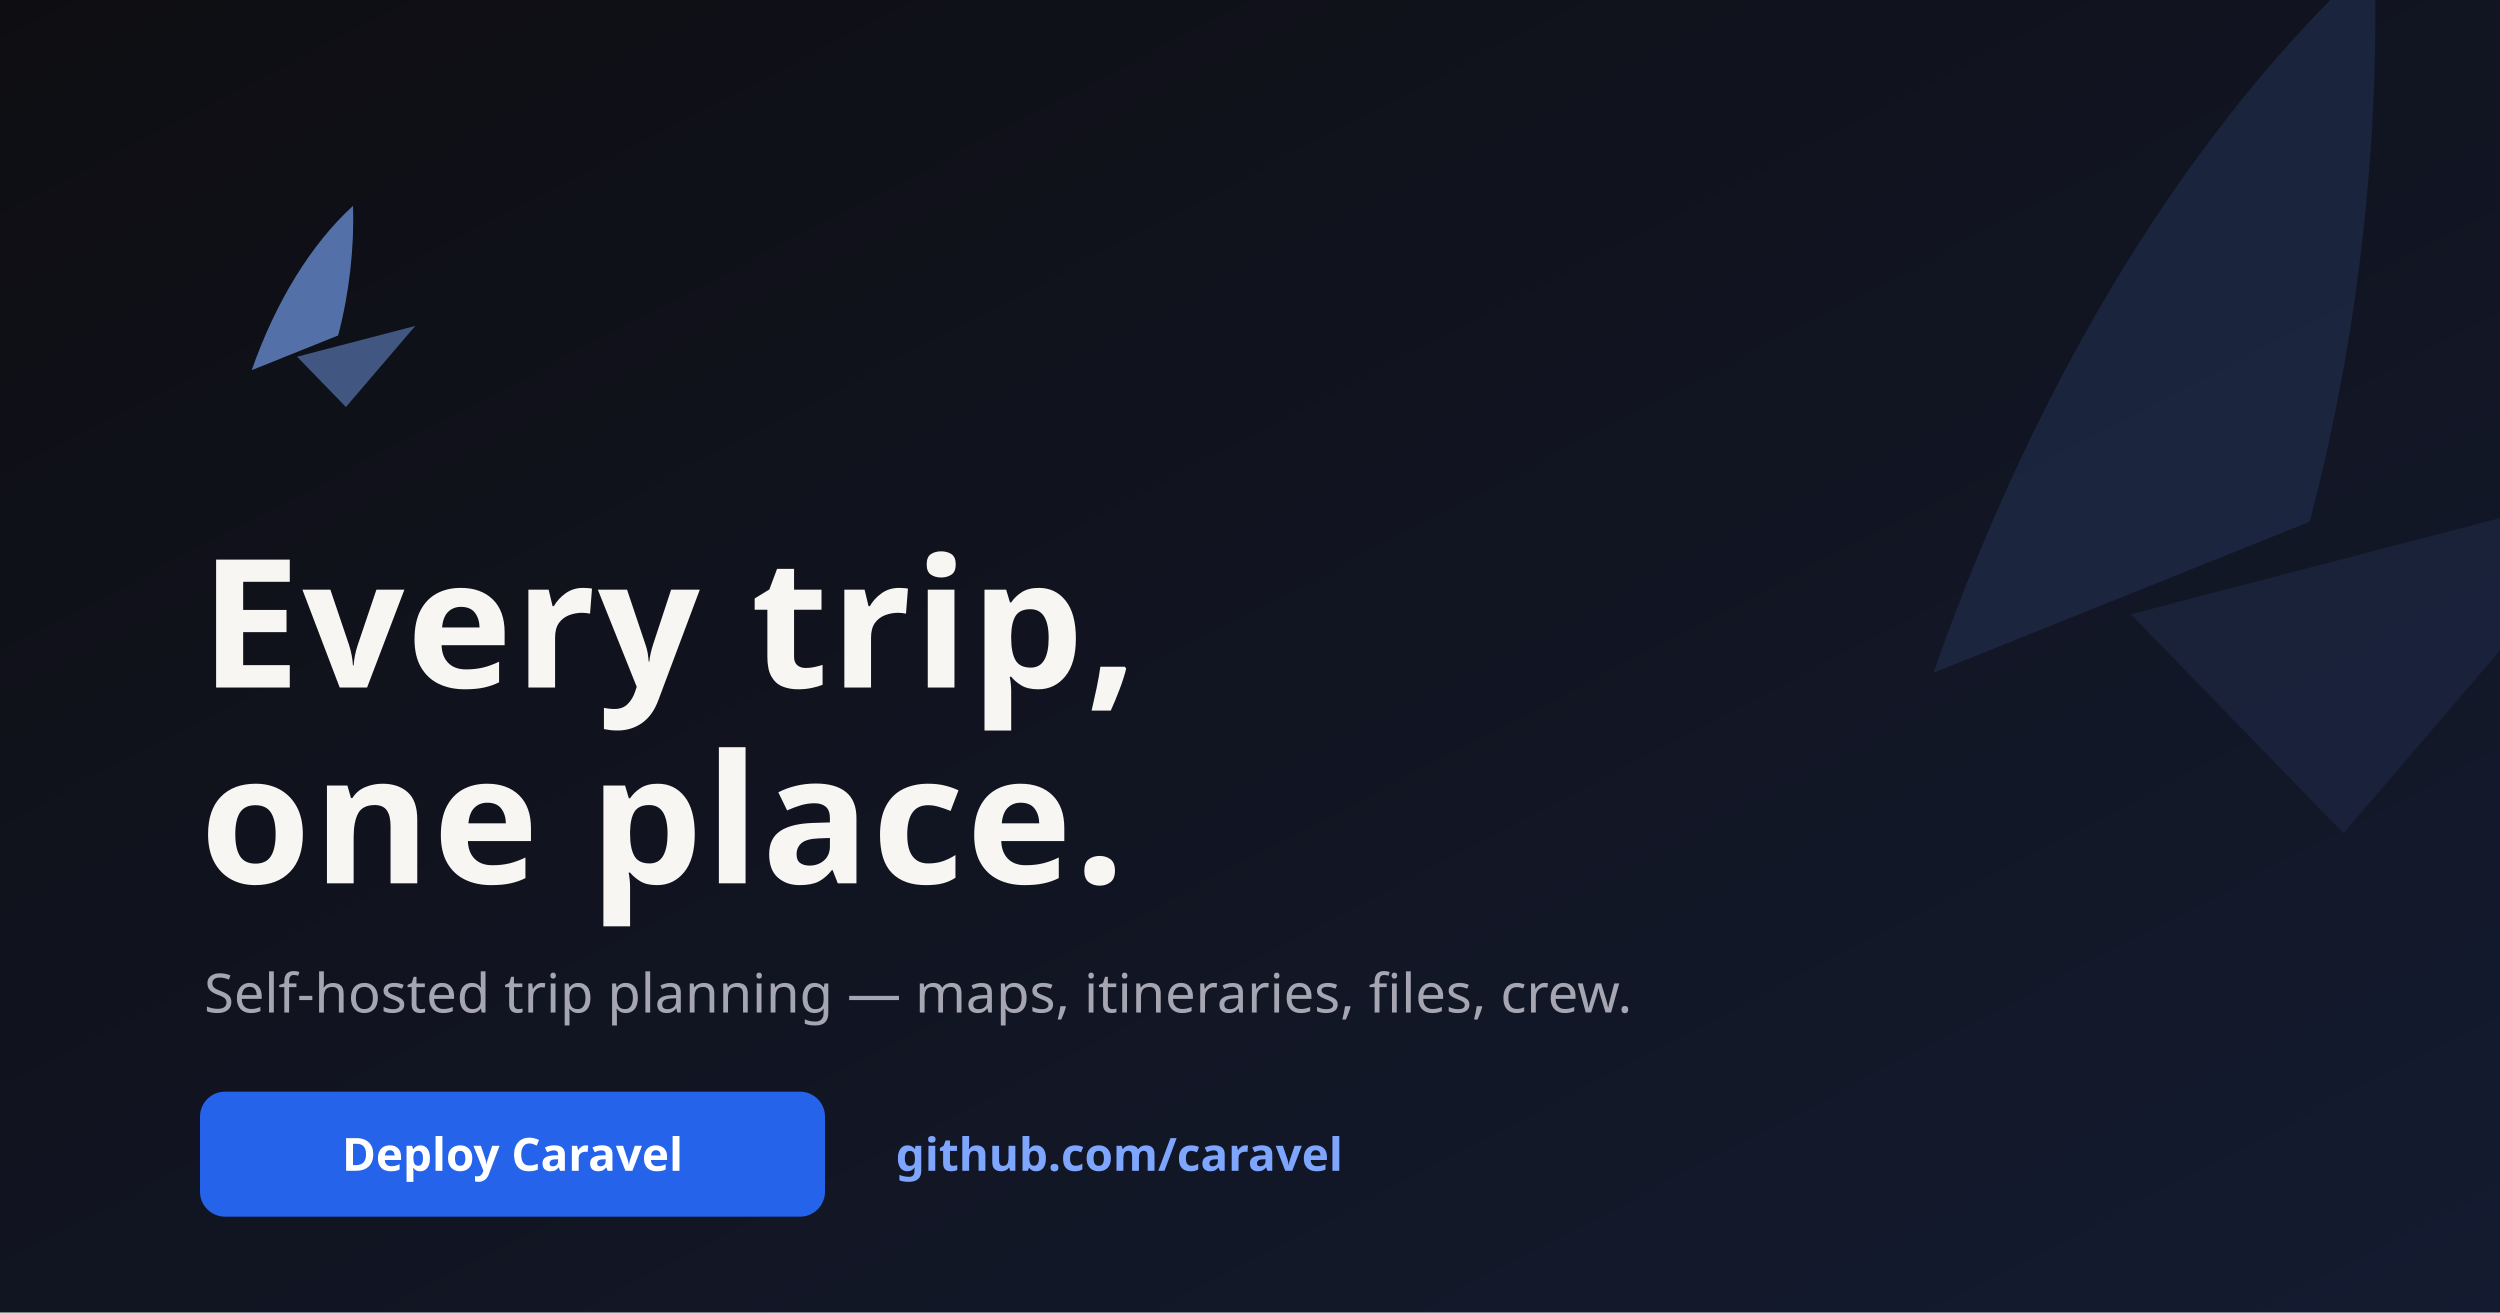
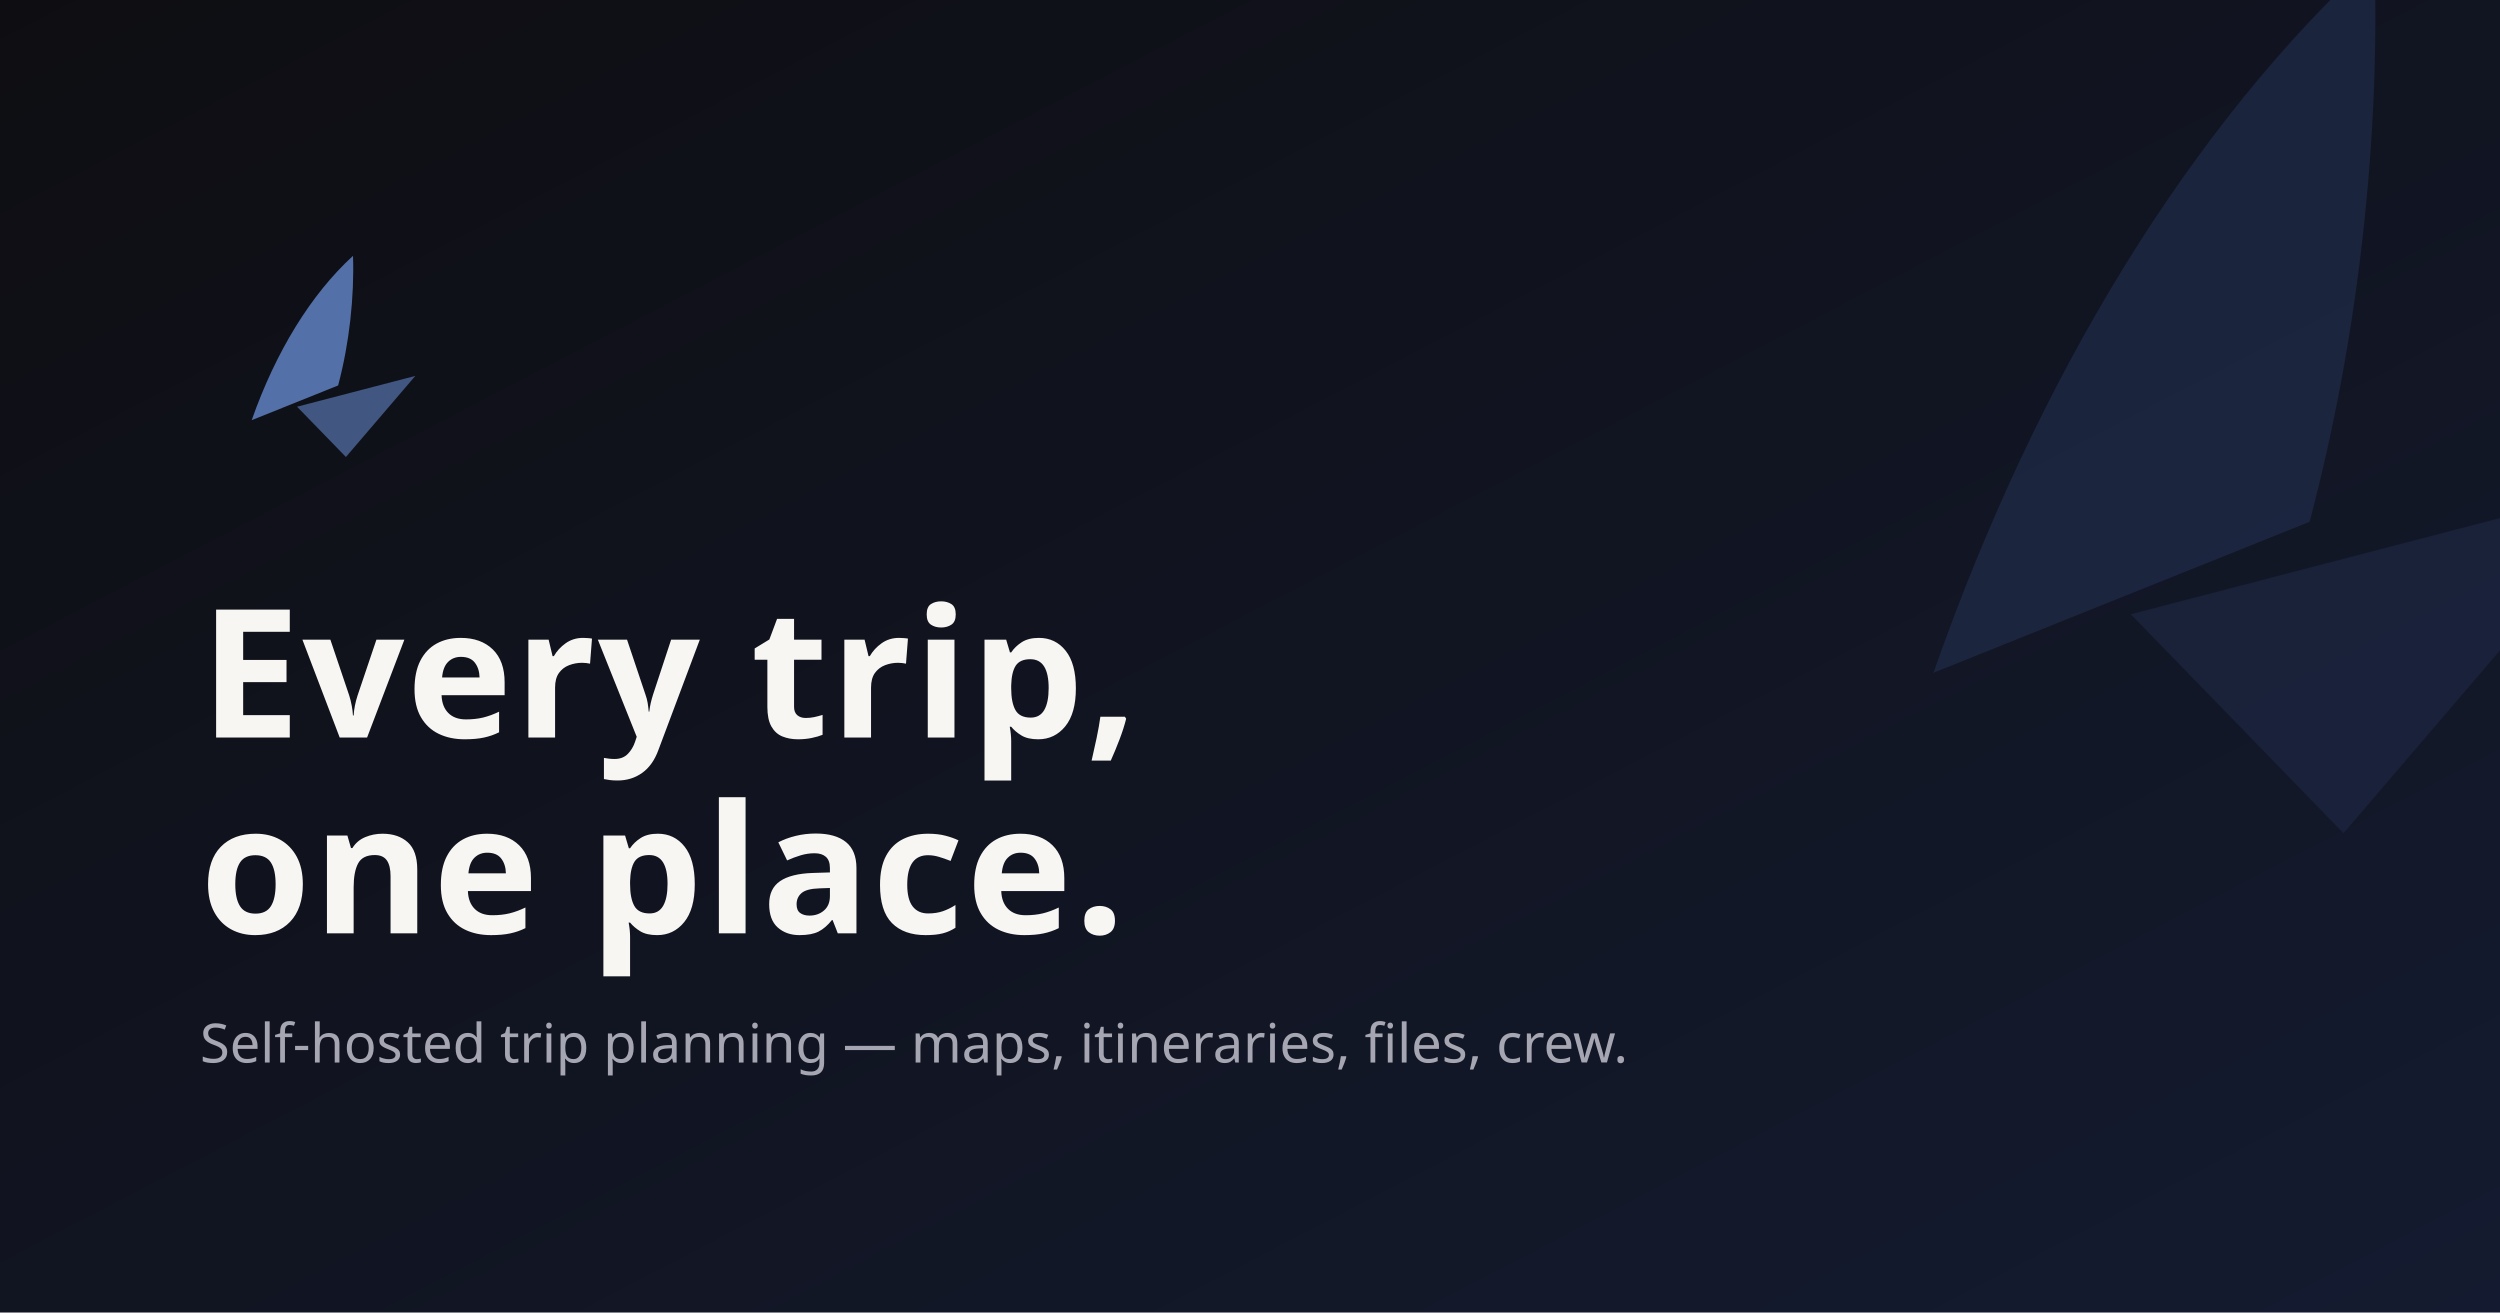
<svg xmlns="http://www.w3.org/2000/svg" viewBox="0 0 1200 630" width="1200" height="630" role="img" aria-label="Caravel">
  <defs>
    <linearGradient id="og" x1="0" y1="0" x2="1" y2="1">
      <stop offset="0" stop-color="#0E0E12" />
      <stop offset="1" stop-color="#141B30" />
    </linearGradient>
  </defs>
  <rect width="1200" height="630" fill="url(#og)" />
  <g transform="translate(820 -50) scale(7.4)" opacity=".5">
    <path d="M43.2 4C31.4 14.8 21.4 31 14.6 50.4L39 40.6C42.2 28.6 43.6 15.4 43.2 4Z" fill="#243357" />
    <path d="M27.4 46.6 60.8 37.9 41.2 60.8 27.4 46.6Z" fill="#243357" opacity=".72" />
  </g>
-   <g transform="translate(96 92) scale(1.7)">
+   <g transform="translate(96 116) scale(1.7)">
    <path d="M43.2 4C31.4 14.8 21.4 31 14.6 50.4L39 40.6C42.2 28.6 43.6 15.4 43.2 4Z" fill="#5470A8" />
    <path d="M27.4 46.6 60.8 37.9 41.2 60.8 27.4 46.6Z" fill="#5470A8" opacity=".72" />
  </g>
-   <text x="96" y="330" font-family="Montserrat, sans-serif" font-weight="700" font-size="86" letter-spacing="1" fill="#F7F6F3">Every trip,</text>
-   <text x="96" y="424" font-family="Montserrat, sans-serif" font-weight="700" font-size="86" letter-spacing="1" fill="#F7F6F3">one place.</text>
-   <text x="98" y="486" font-family="Montserrat, sans-serif" font-weight="500" font-size="26" fill="#A6A6B2">Self-hosted trip planning — maps, itineraries, files, crew.</text>
-   <rect x="96" y="524" width="300" height="60" rx="12" fill="#2563EB" />
-   <text x="246" y="562" text-anchor="middle" font-family="Montserrat, sans-serif" font-weight="600" font-size="22" fill="#FFFFFF">Deploy Caravel</text>
-   <text x="430" y="562" font-family="Montserrat, sans-serif" font-weight="600" font-size="22" fill="#7FA6FF">github.com/caravel</text>
+   <text x="96" y="354" font-family="Montserrat, sans-serif" font-weight="700" font-size="86" letter-spacing="1" fill="#F7F6F3">Every trip,</text>
+   <text x="96" y="448" font-family="Montserrat, sans-serif" font-weight="700" font-size="86" letter-spacing="1" fill="#F7F6F3">one place.</text>
+   <text x="96" y="510" font-family="Montserrat, sans-serif" font-weight="500" font-size="26" fill="#A6A6B2">Self-hosted trip planning — maps, itineraries, files, crew.</text>
</svg>
